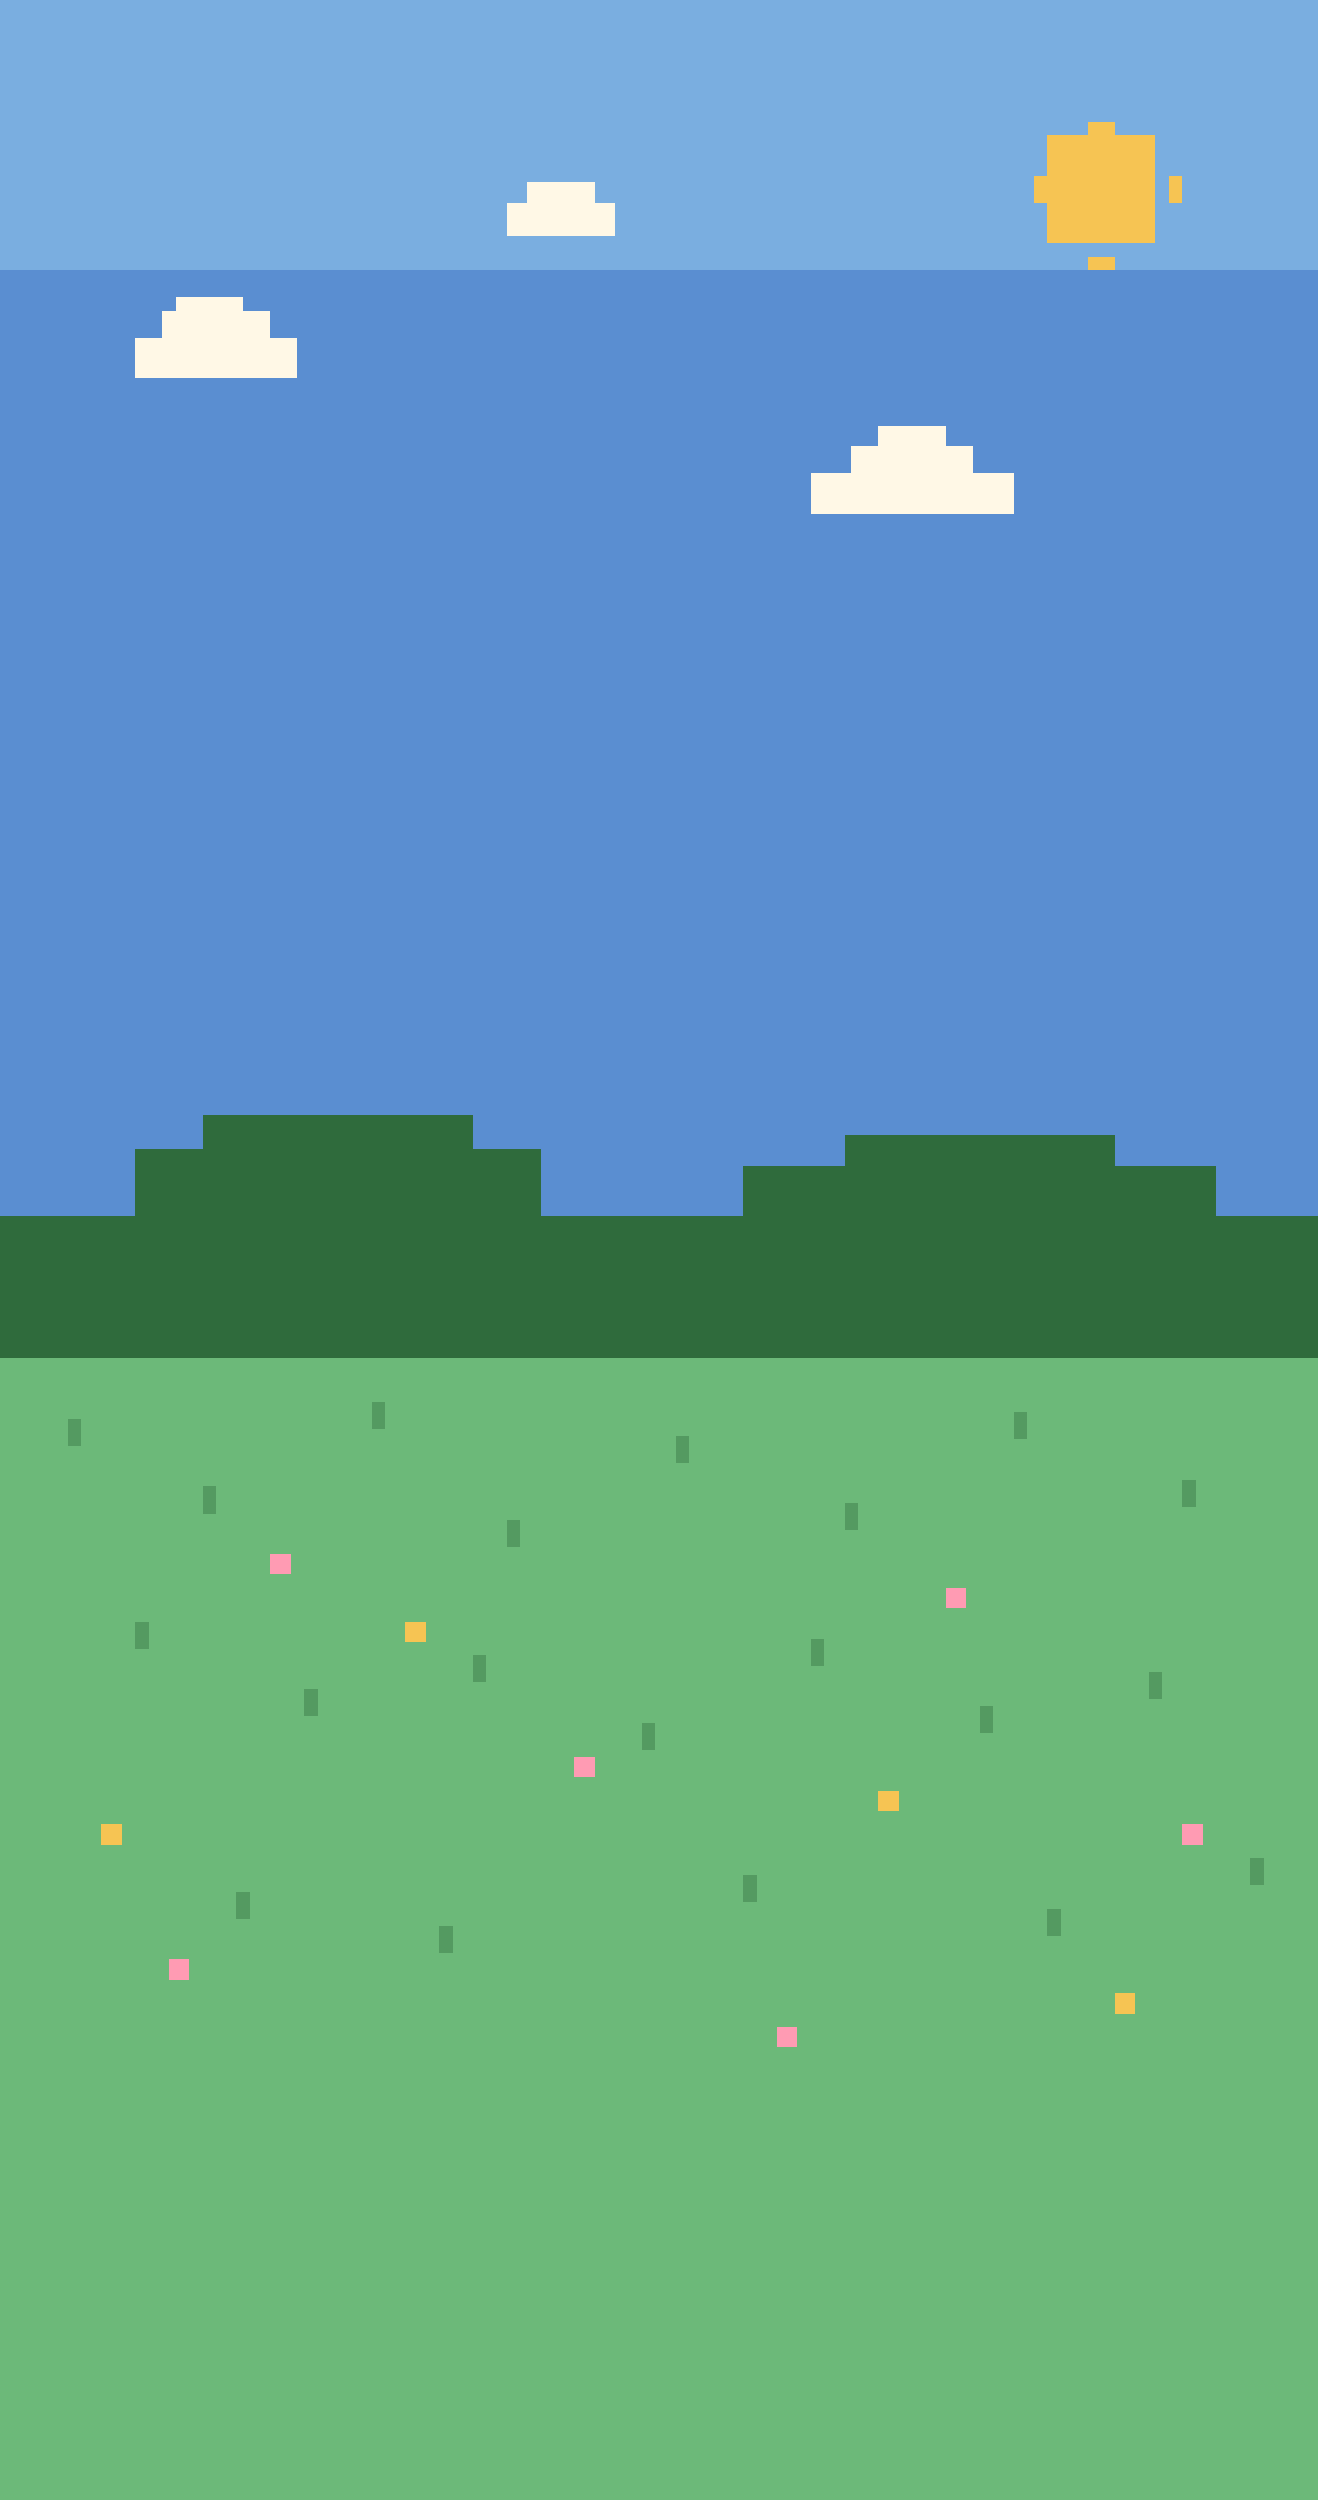
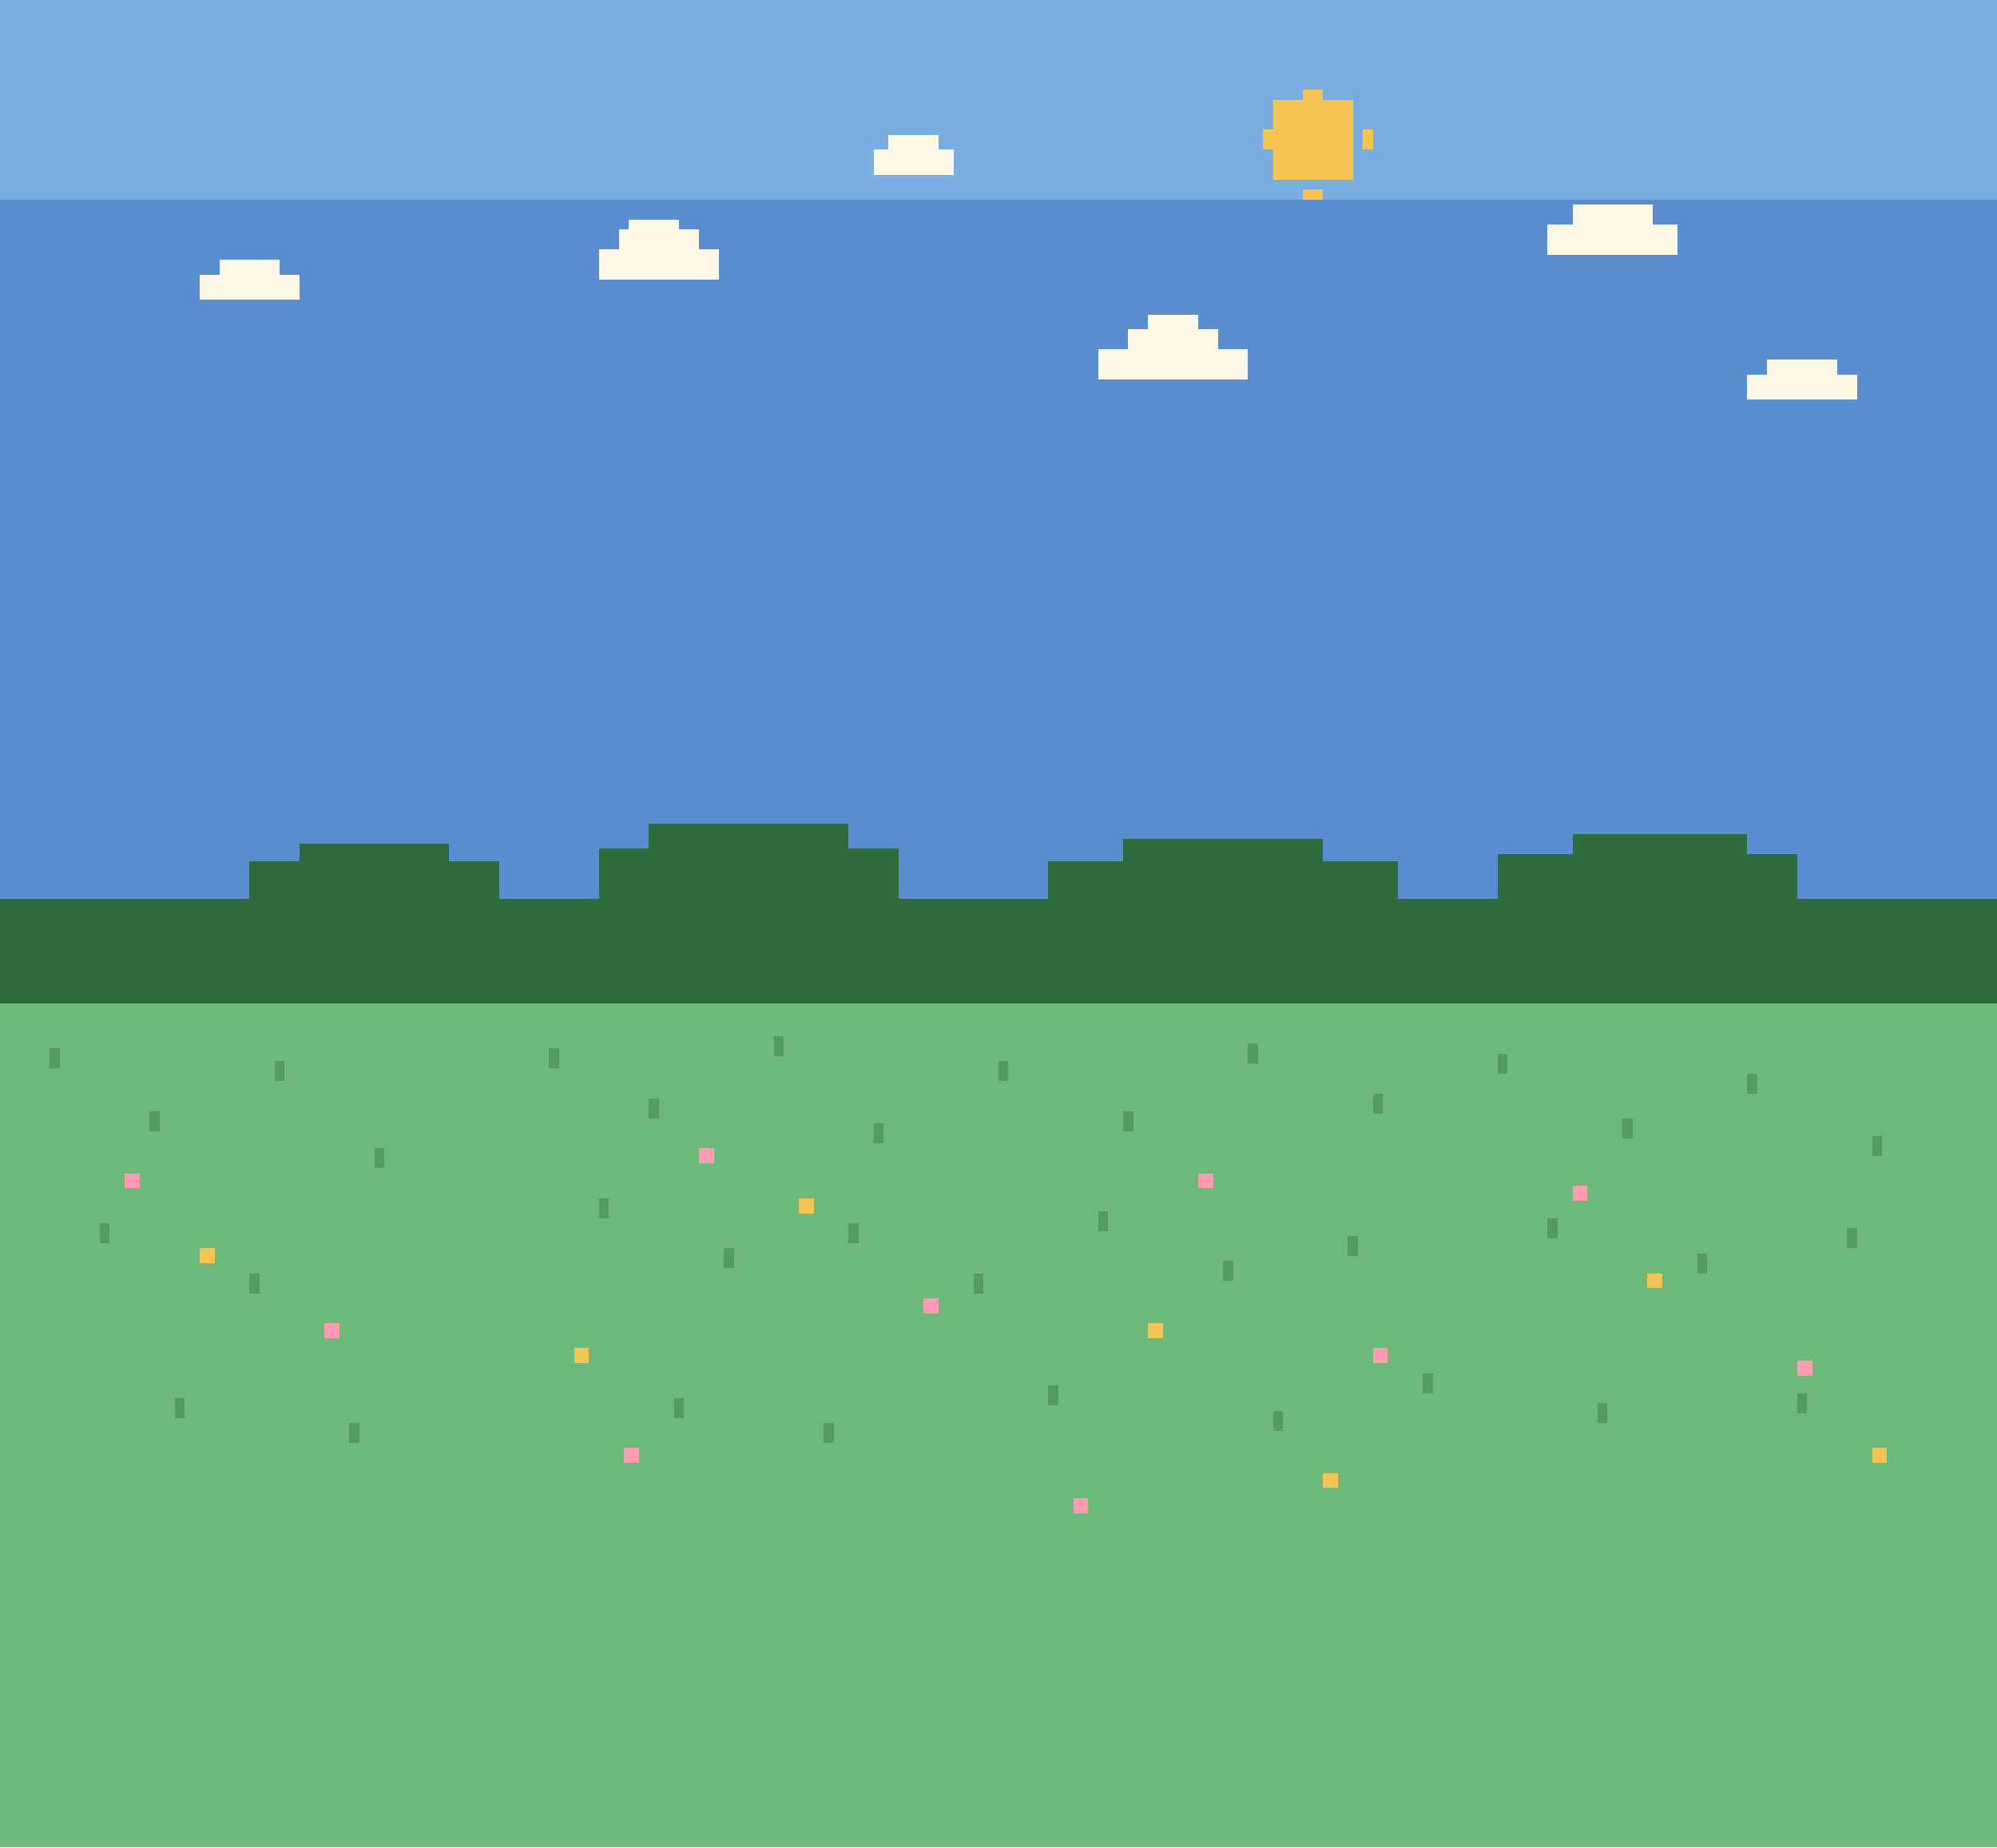
- <svg xmlns="http://www.w3.org/2000/svg" viewBox="0 0 390 740" shape-rendering="crispEdges">
-   <rect width="390" height="400" fill="#5A8ED1" />
-   <rect width="390" height="80" fill="#7AAEE0" />
+ <svg xmlns="http://www.w3.org/2000/svg" viewBox="-200 0 800 740" shape-rendering="crispEdges">
+   <rect x="-200" width="800" height="400" fill="#5A8ED1" />
+   <rect x="-200" width="800" height="80" fill="#7AAEE0" />
  <g fill="#FFF8E6">
+     <rect x="-120" y="110" width="40" height="10" />
+     <rect x="-112" y="104" width="24" height="6" />
    <rect x="40" y="100" width="48" height="12" />
    <rect x="48" y="92" width="32" height="8" />
    <rect x="52" y="88" width="20" height="6" />
    <rect x="240" y="140" width="60" height="12" />
    <rect x="252" y="132" width="36" height="8" />
    <rect x="260" y="126" width="20" height="6" />
    <rect x="150" y="60" width="32" height="10" />
    <rect x="156" y="54" width="20" height="6" />
+     <rect x="420" y="90" width="52" height="12" />
+     <rect x="430" y="82" width="32" height="8" />
+     <rect x="500" y="150" width="44" height="10" />
+     <rect x="508" y="144" width="28" height="6" />
  </g>
  <rect x="310" y="40" width="32" height="32" fill="#F6C453" />
  <rect x="306" y="52" width="4" height="8" fill="#F6C453" />
  <rect x="346" y="52" width="4" height="8" fill="#F6C453" />
  <rect x="322" y="36" width="8" height="4" fill="#F6C453" />
  <rect x="322" y="76" width="8" height="4" fill="#F6C453" />
-   <rect x="0" y="360" width="390" height="40" fill="#2F6B3C" />
+   <rect x="-200" y="360" width="800" height="40" fill="#2F6B3C" />
+   <rect x="-100" y="345" width="100" height="16" fill="#2F6B3C" />
+   <rect x="-80" y="338" width="60" height="8" fill="#2F6B3C" />
  <rect x="40" y="340" width="120" height="20" fill="#2F6B3C" />
  <rect x="60" y="330" width="80" height="12" fill="#2F6B3C" />
  <rect x="220" y="345" width="140" height="16" fill="#2F6B3C" />
  <rect x="250" y="336" width="80" height="10" fill="#2F6B3C" />
-   <rect y="400" width="390" height="340" fill="#6CB979" />
+   <rect x="400" y="342" width="120" height="18" fill="#2F6B3C" />
+   <rect x="430" y="334" width="70" height="10" fill="#2F6B3C" />
+   <rect x="-200" y="400" width="800" height="340" fill="#6CB979" />
+   <rect x="-200" y="398" width="800" height="4" fill="#2F6B3C" />
  <g fill="#2F6B3C" opacity="0.4">
+     <rect x="-180" y="420" width="4" height="8" />
+     <rect x="-140" y="445" width="4" height="8" />
+     <rect x="-90" y="425" width="4" height="8" />
+     <rect x="-50" y="460" width="4" height="8" />
    <rect x="20" y="420" width="4" height="8" />
    <rect x="60" y="440" width="4" height="8" />
    <rect x="110" y="415" width="4" height="8" />
    <rect x="150" y="450" width="4" height="8" />
    <rect x="200" y="425" width="4" height="8" />
    <rect x="250" y="445" width="4" height="8" />
    <rect x="300" y="418" width="4" height="8" />
    <rect x="350" y="438" width="4" height="8" />
+     <rect x="400" y="422" width="4" height="8" />
+     <rect x="450" y="448" width="4" height="8" />
+     <rect x="500" y="430" width="4" height="8" />
+     <rect x="550" y="455" width="4" height="8" />
+     <rect x="-160" y="490" width="4" height="8" />
+     <rect x="-100" y="510" width="4" height="8" />
    <rect x="40" y="480" width="4" height="8" />
    <rect x="90" y="500" width="4" height="8" />
    <rect x="140" y="490" width="4" height="8" />
    <rect x="190" y="510" width="4" height="8" />
    <rect x="240" y="485" width="4" height="8" />
    <rect x="290" y="505" width="4" height="8" />
    <rect x="340" y="495" width="4" height="8" />
+     <rect x="420" y="488" width="4" height="8" />
+     <rect x="480" y="502" width="4" height="8" />
+     <rect x="540" y="492" width="4" height="8" />
+     <rect x="-130" y="560" width="4" height="8" />
+     <rect x="-60" y="570" width="4" height="8" />
    <rect x="70" y="560" width="4" height="8" />
    <rect x="130" y="570" width="4" height="8" />
    <rect x="220" y="555" width="4" height="8" />
    <rect x="310" y="565" width="4" height="8" />
    <rect x="370" y="550" width="4" height="8" />
+     <rect x="440" y="562" width="4" height="8" />
+     <rect x="520" y="558" width="4" height="8" />
  </g>
  <g fill="#FF9BB3">
+     <rect x="-150" y="470" width="6" height="6" />
+     <rect x="-70" y="530" width="6" height="6" />
    <rect x="80" y="460" width="6" height="6" />
    <rect x="170" y="520" width="6" height="6" />
    <rect x="280" y="470" width="6" height="6" />
    <rect x="350" y="540" width="6" height="6" />
    <rect x="50" y="580" width="6" height="6" />
    <rect x="230" y="600" width="6" height="6" />
+     <rect x="430" y="475" width="6" height="6" />
+     <rect x="520" y="545" width="6" height="6" />
  </g>
  <g fill="#F6C453">
+     <rect x="-120" y="500" width="6" height="6" />
    <rect x="120" y="480" width="6" height="6" />
    <rect x="260" y="530" width="6" height="6" />
    <rect x="30" y="540" width="6" height="6" />
    <rect x="330" y="590" width="6" height="6" />
+     <rect x="460" y="510" width="6" height="6" />
+     <rect x="550" y="580" width="6" height="6" />
  </g>
-   <rect y="398" width="390" height="4" fill="#2F6B3C" />
</svg>
